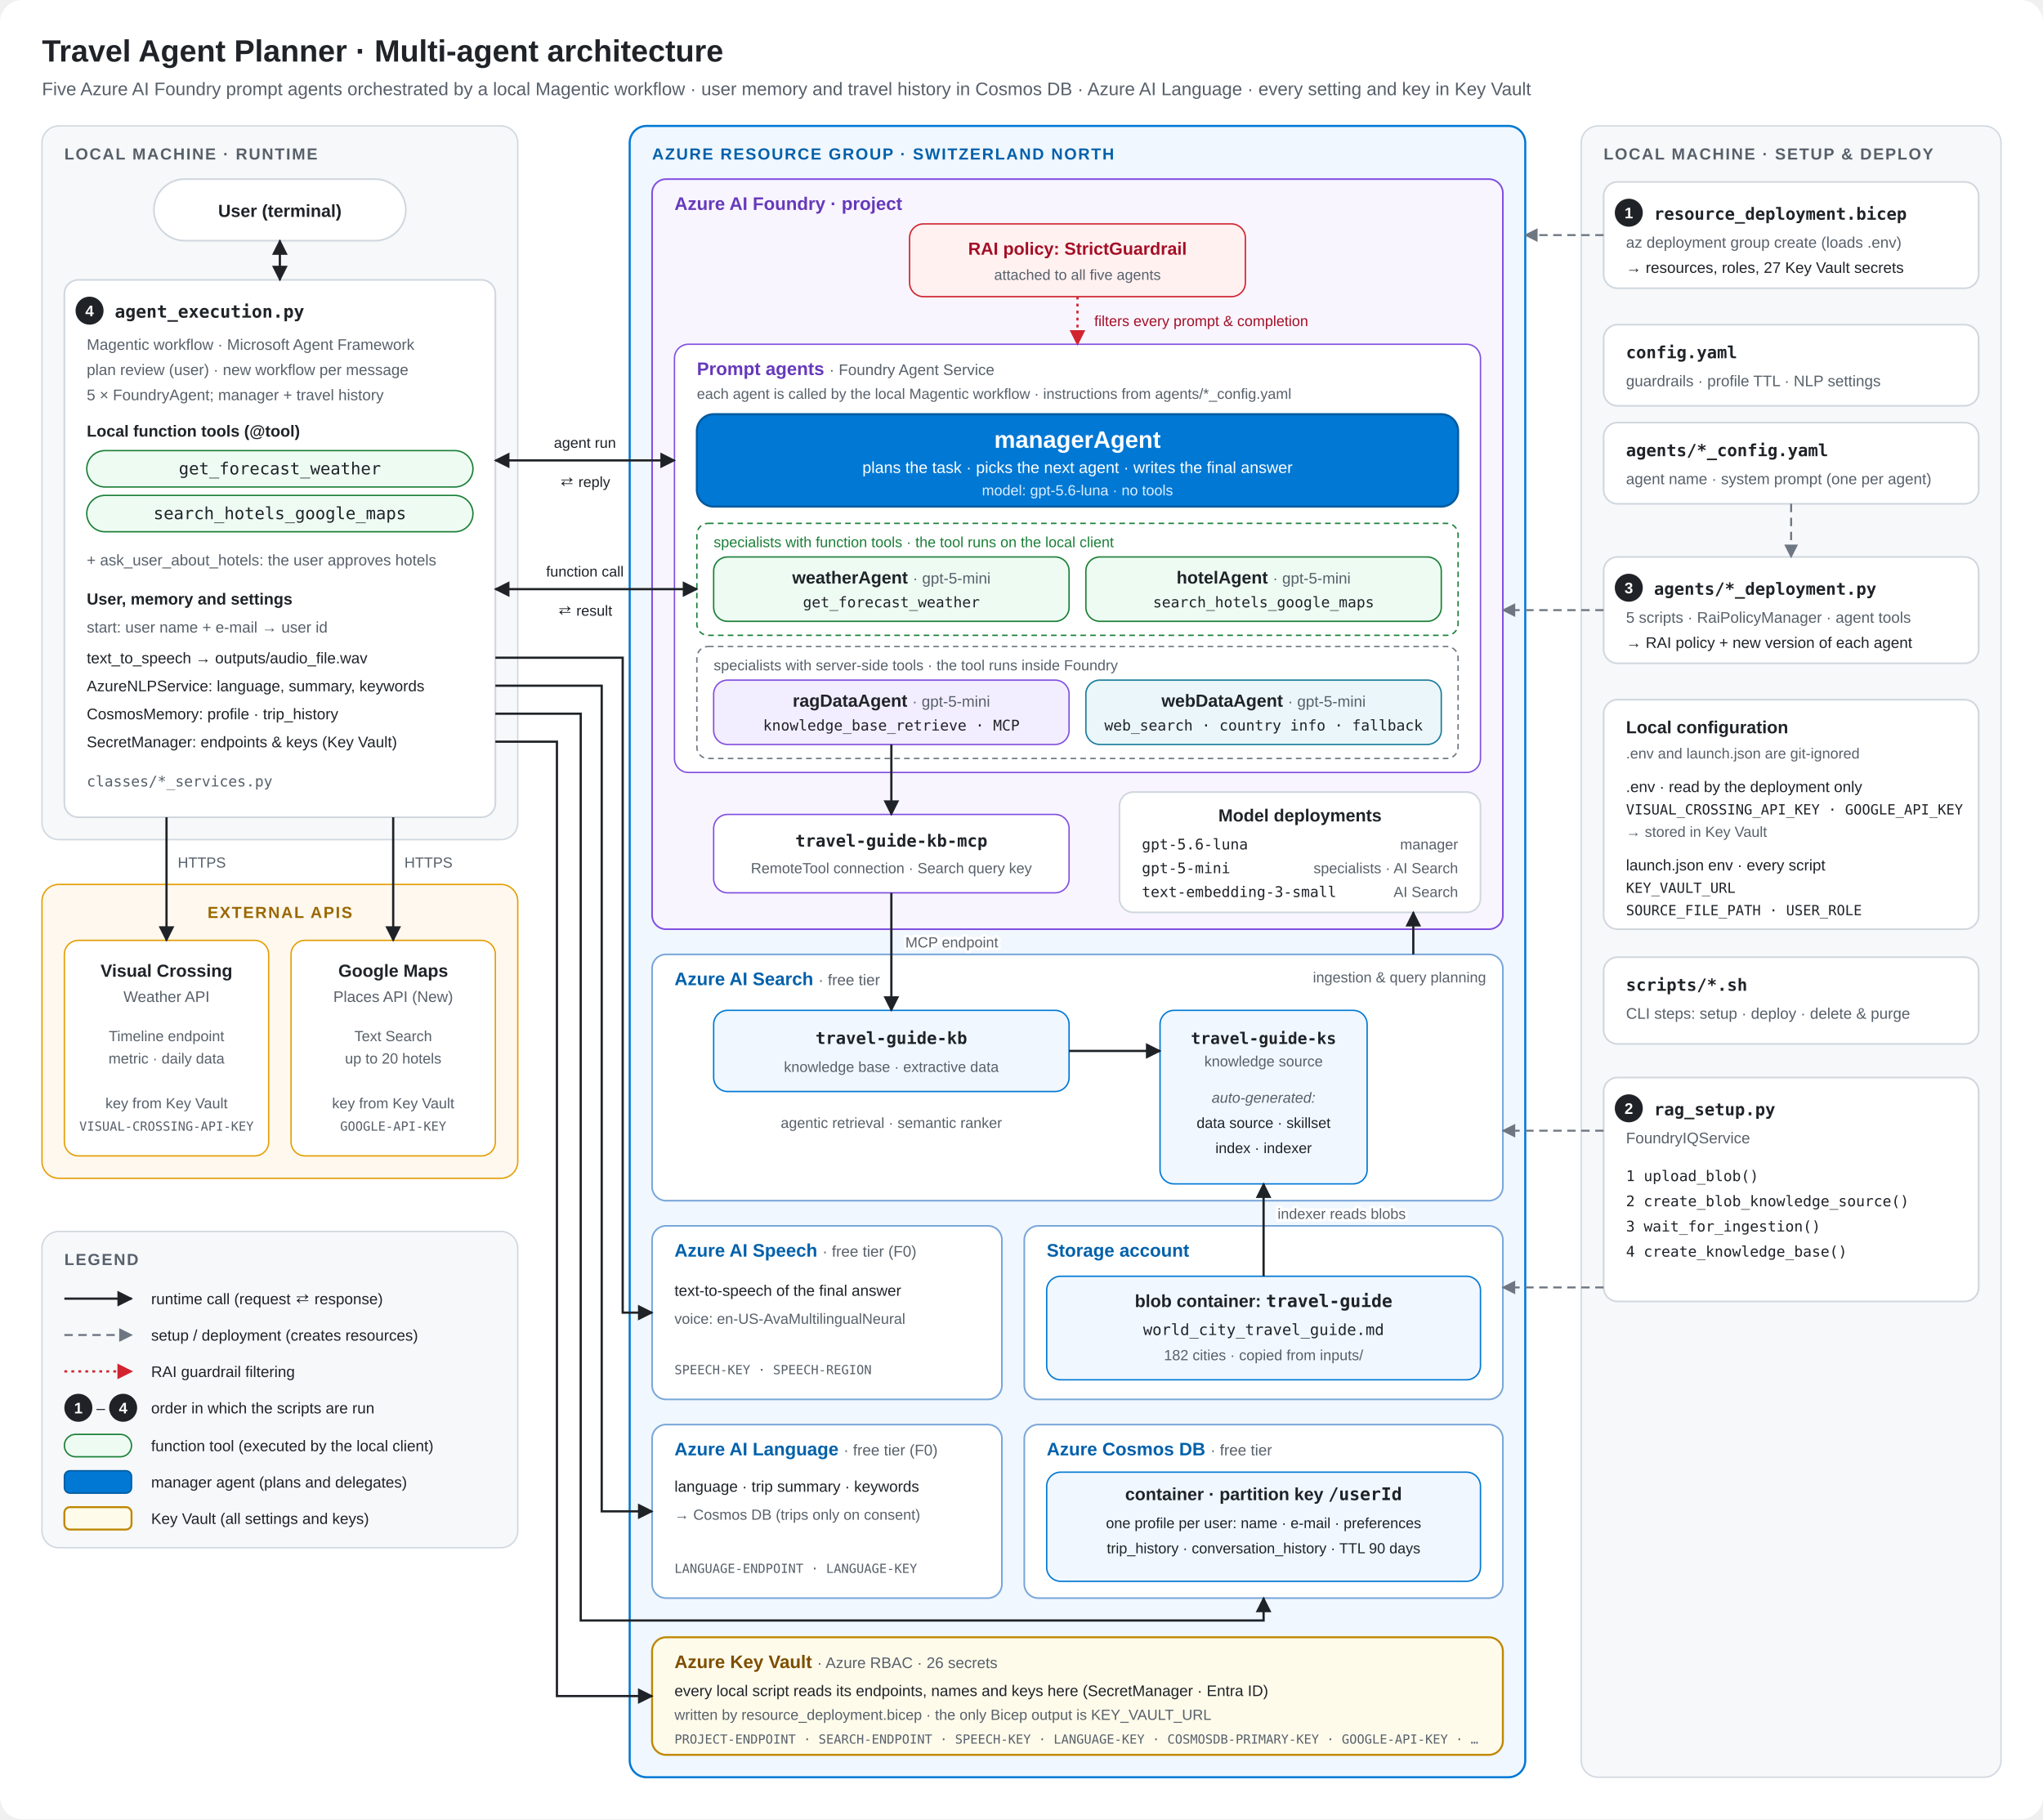
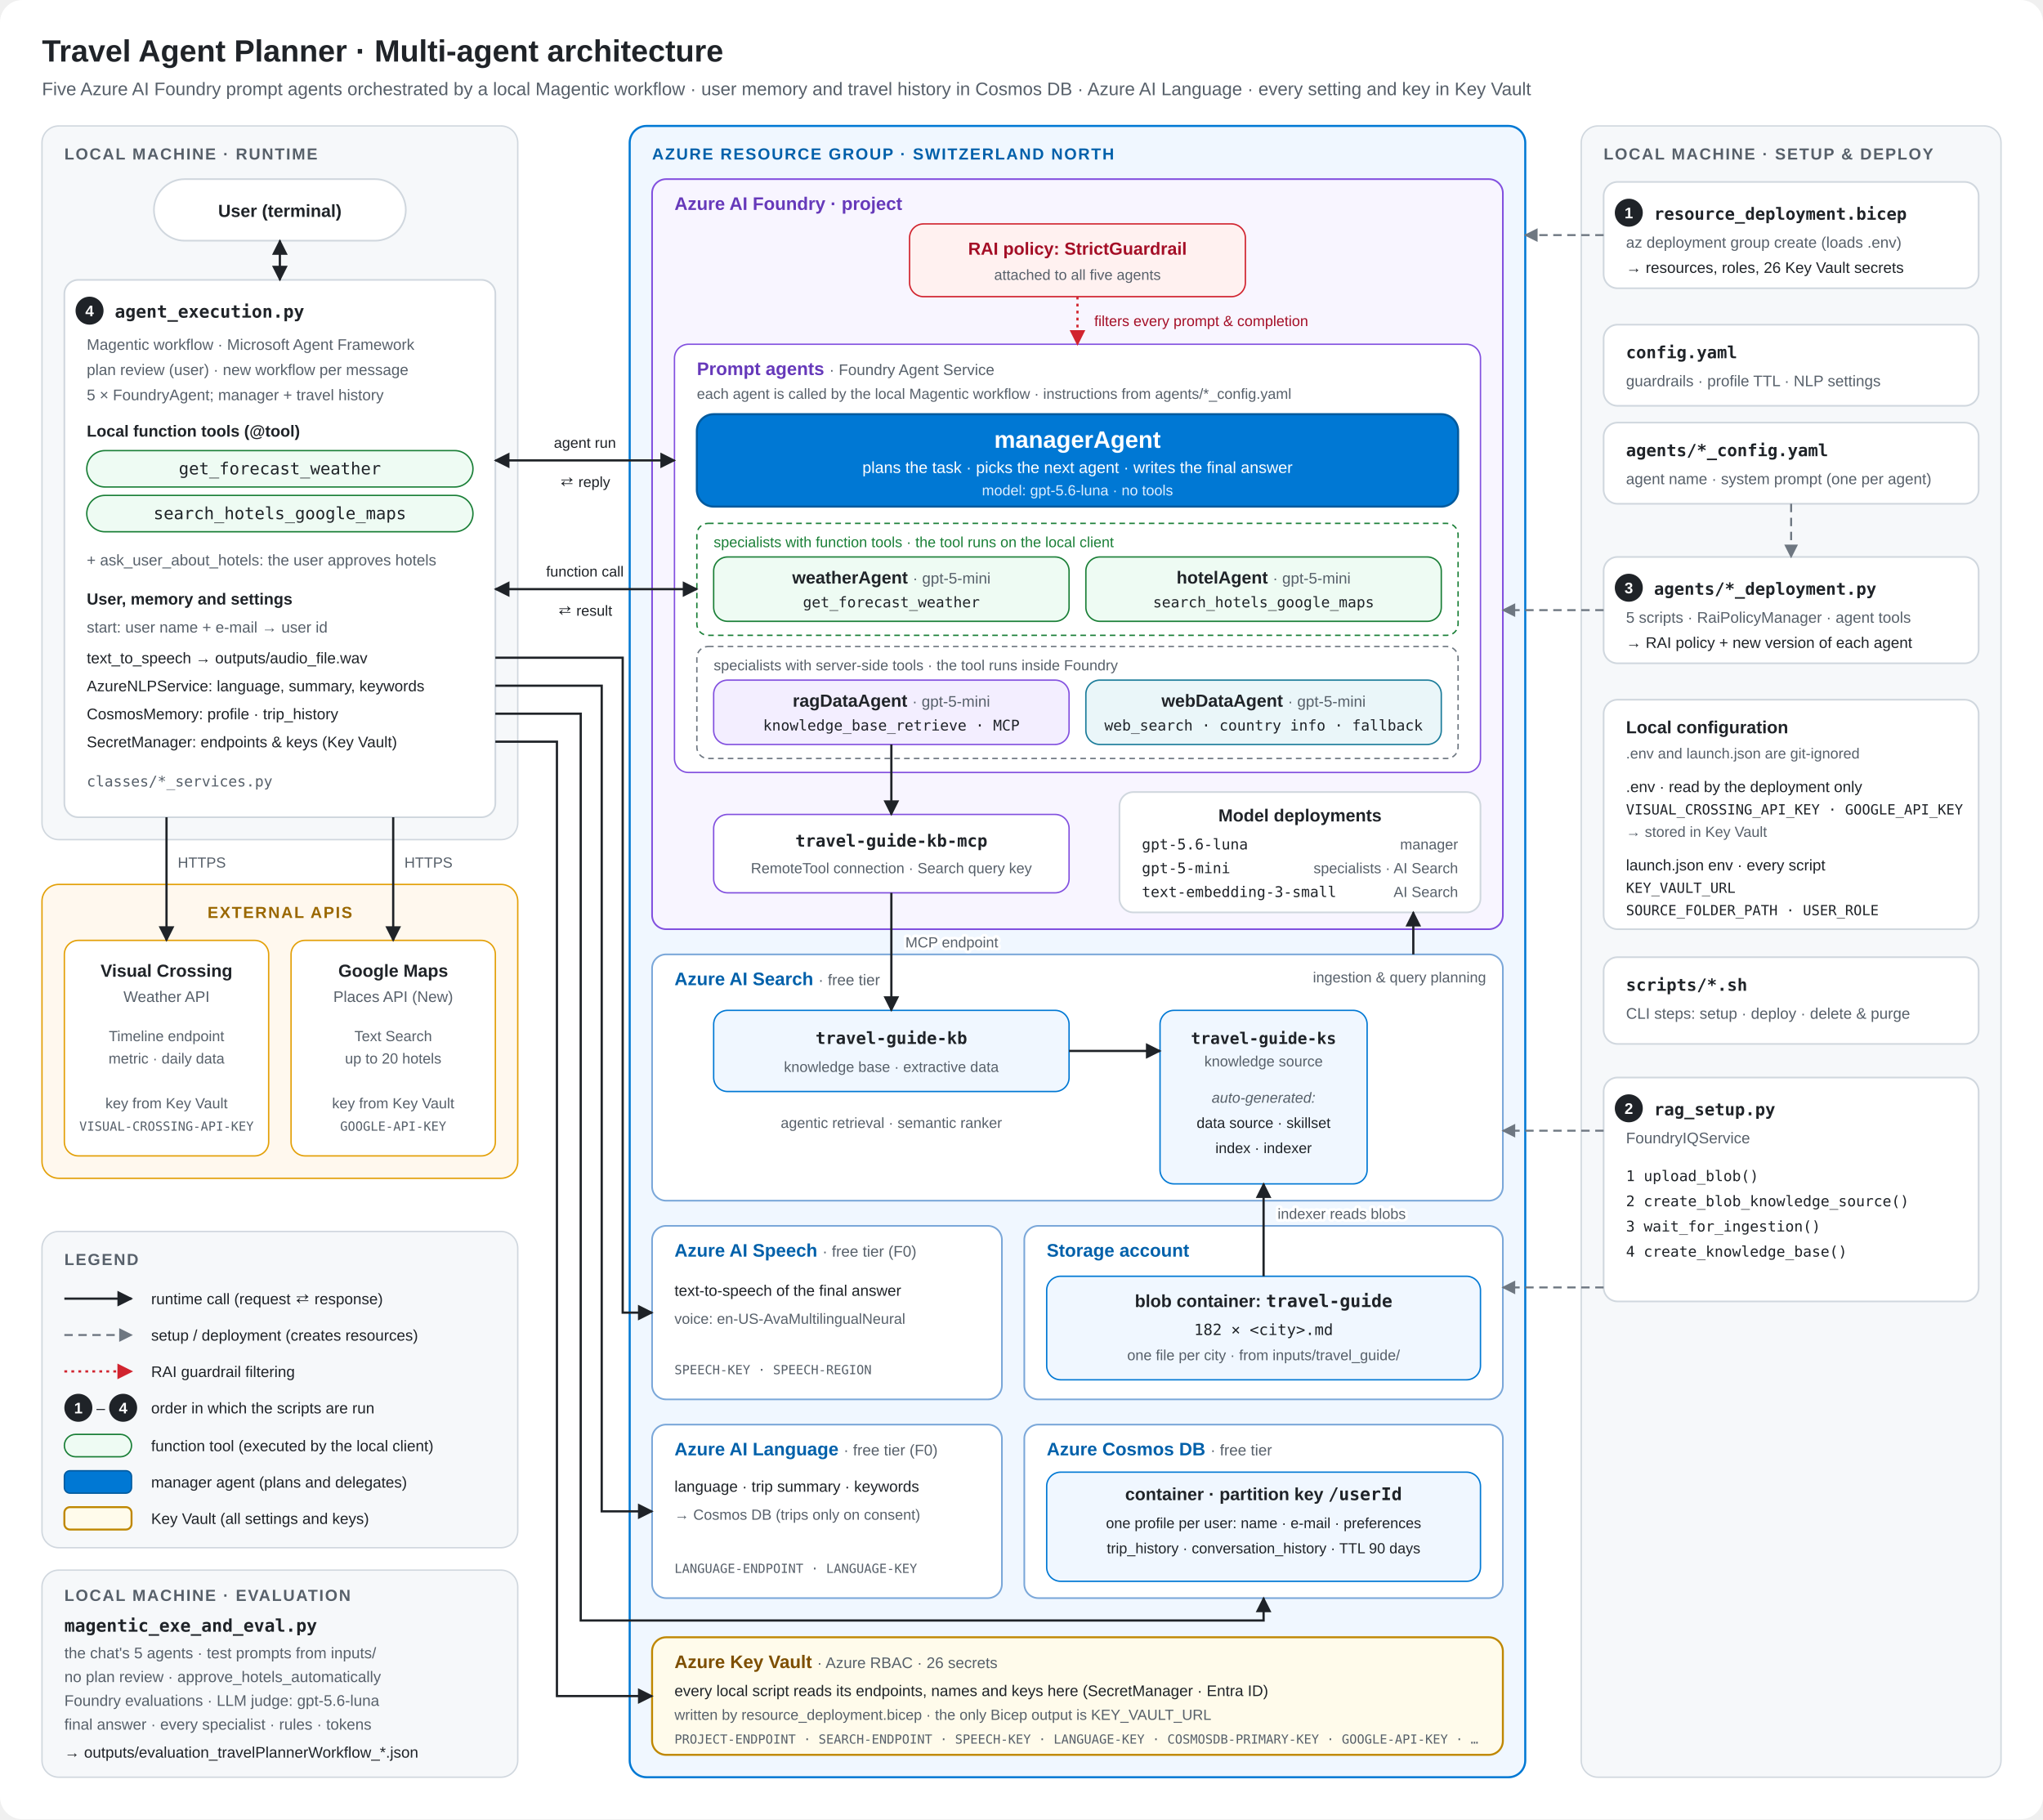
<svg xmlns="http://www.w3.org/2000/svg" width="1460" height="1300" viewBox="0 0 1460 1300" role="img" aria-labelledby="title desc">
  <style>
    text { font-family: "Segoe UI", -apple-system, "Helvetica Neue", Arial, sans-serif; fill: #1F2328; }
    .mono { font-family: Consolas, Menlo, "DejaVu Sans Mono", monospace; }
    .h1 { font-size: 22px; font-weight: 700; }
    .sub { font-size: 13px; fill: #57606A; }
    .zone { font-size: 11.5px; font-weight: 700; letter-spacing: 1px; fill: #57606A; }
    .zone-az { fill: #0060AA; }
    .group { font-size: 13px; font-weight: 700; }
    .t { font-size: 12.5px; font-weight: 700; }
    .s { font-size: 11px; fill: #57606A; }
    .xs { font-size: 10.5px; fill: #57606A; }
    .c { text-anchor: middle; }
    .e { text-anchor: end; }
    .halo { paint-order: stroke; stroke: #FFFFFF; stroke-width: 4px; stroke-linejoin: round; }
    .box { fill: #FFFFFF; stroke: #D0D7DE; stroke-width: 1.2; }
    .run { fill: none; stroke: #1F2328; stroke-width: 1.6; }
    .setup { fill: none; stroke: #6E7781; stroke-width: 1.4; stroke-dasharray: 6 4; }
    .guard { fill: none; stroke: #D1242F; stroke-width: 1.6; stroke-dasharray: 2 3; }
    .badge { fill: #1F2328; }
    .badge-t { font-size: 11px; font-weight: 700; fill: #FFFFFF; text-anchor: middle; }
    .fn { fill: #EEFBF3; stroke: #1A7F37; }
    .row { fill: none; stroke-width: 1; stroke-dasharray: 4 3; }
    .svc { fill: #FFFFFF; stroke: #7AA7D9; stroke-width: 1.2; }
    .inner { fill: #F0F7FF; stroke: #0078D4; }
    .kv { fill: #FFFBEB; stroke: #BF8700; stroke-width: 1.4; }
  </style>
  <defs>
    <marker id="a-run" viewBox="0 0 10 10" refX="9" refY="5" markerWidth="7" markerHeight="7" orient="auto-start-reverse">
      <path d="M0,0 L10,5 L0,10 z" fill="#1F2328" />
    </marker>
    <marker id="a-setup" viewBox="0 0 10 10" refX="9" refY="5" markerWidth="7" markerHeight="7" orient="auto-start-reverse">
      <path d="M0,0 L10,5 L0,10 z" fill="#6E7781" />
    </marker>
    <marker id="a-guard" viewBox="0 0 10 10" refX="9" refY="5" markerWidth="7" markerHeight="7" orient="auto-start-reverse">
      <path d="M0,0 L10,5 L0,10 z" fill="#D1242F" />
    </marker>
  </defs>
  <rect x="0" y="0" width="1460" height="1300" rx="16" fill="#FFFFFF" />
  <text x="30" y="44" class="h1">Travel Agent Planner · Multi-agent architecture</text>
  <text x="30" y="68" class="sub">Five Azure AI Foundry prompt agents orchestrated by a local Magentic workflow · user memory and travel history in Cosmos DB · Azure AI Language · every setting and key in Key Vault</text>
  <rect x="30" y="90" width="340" height="510" rx="12" fill="#F6F8FA" stroke="#D0D7DE" />
  <text x="46" y="114" class="zone">LOCAL MACHINE · RUNTIME</text>
  <rect x="110" y="128" width="180" height="44" rx="22" class="box" />
  <text x="200" y="155" class="t c">User (terminal)</text>
  <rect x="46" y="200" width="308" height="384" rx="10" class="box" />
  <circle cx="64" cy="222" r="10" class="badge" />
  <text x="64" y="226" class="badge-t">4</text>
  <text x="82" y="227" class="t mono">agent_execution.py</text>
  <text x="62" y="250" class="s">Magentic workflow · Microsoft Agent Framework</text>
  <text x="62" y="268" class="s">plan review (user) · new workflow per message</text>
  <text x="62" y="286" class="s">5 × FoundryAgent; manager + travel history</text>
  <text x="62" y="312" class="t" style="font-size:11.5px">Local function tools (@tool)</text>
  <rect x="62" y="322" width="276" height="26" rx="13" class="fn" />
  <text x="200" y="339" class="mono c" style="font-size:12px">get_forecast_weather</text>
  <rect x="62" y="354" width="276" height="26" rx="13" class="fn" />
  <text x="200" y="371" class="mono c" style="font-size:12px">search_hotels_google_maps</text>
  <text x="62" y="404" class="s">+ ask_user_about_hotels: the user approves hotels</text>
  <text x="62" y="432" class="t" style="font-size:11.5px">User, memory and settings</text>
  <text x="62" y="452" class="s">start: user name + e-mail → user id</text>
  <text x="62" y="474" class="s" style="fill:#1F2328">text_to_speech → outputs/audio_file.wav</text>
  <text x="62" y="494" class="s" style="fill:#1F2328">AzureNLPService: language, summary, keywords</text>
  <text x="62" y="514" class="s" style="fill:#1F2328">CosmosMemory: profile · trip_history</text>
  <text x="62" y="534" class="s" style="fill:#1F2328">SecretManager: endpoints &amp; keys (Key Vault)</text>
  <text x="62" y="562" class="xs mono">classes/*_services.py</text>
  <path d="M200,172 V200" class="run" marker-start="url(#a-run)" marker-end="url(#a-run)" />
  <rect x="30" y="632" width="340" height="210" rx="12" fill="#FFF8EE" stroke="#E3A008" />
  <text x="200" y="656" class="zone c" style="fill:#9A6700">EXTERNAL APIS</text>
  <rect x="46" y="672" width="146" height="154" rx="10" fill="#FFFFFF" stroke="#E3A008" />
  <text x="119" y="698" class="t c">Visual Crossing</text>
  <text x="119" y="716" class="s c">Weather API</text>
  <text x="119" y="744" class="xs c">Timeline endpoint</text>
  <text x="119" y="760" class="xs c">metric · daily data</text>
  <text x="119" y="792" class="xs c">key from Key Vault</text>
  <text x="119" y="808" class="mono c" style="font-size:9px;fill:#57606A">VISUAL-CROSSING-API-KEY</text>
  <rect x="208" y="672" width="146" height="154" rx="10" fill="#FFFFFF" stroke="#E3A008" />
  <text x="281" y="698" class="t c">Google Maps</text>
  <text x="281" y="716" class="s c">Places API (New)</text>
  <text x="281" y="744" class="xs c">Text Search</text>
  <text x="281" y="760" class="xs c">up to 20 hotels</text>
  <text x="281" y="792" class="xs c">key from Key Vault</text>
  <text x="281" y="808" class="mono c" style="font-size:9px;fill:#57606A">GOOGLE-API-KEY</text>
  <path d="M119,584 V672" class="run" marker-end="url(#a-run)" />
  <path d="M281,584 V672" class="run" marker-end="url(#a-run)" />
  <text x="127" y="620" class="xs halo">HTTPS</text>
  <text x="289" y="620" class="xs halo">HTTPS</text>
  <rect x="30" y="880" width="340" height="226" rx="12" fill="#F6F8FA" stroke="#D0D7DE" />
  <text x="46" y="904" class="zone">LEGEND</text>
  <path d="M46,928 H94" class="run" marker-end="url(#a-run)" />
  <text x="108" y="932" class="s" style="fill:#1F2328">runtime call (request ⇄ response)</text>
  <path d="M46,954 H94" class="setup" marker-end="url(#a-setup)" />
  <text x="108" y="958" class="s" style="fill:#1F2328">setup / deployment (creates resources)</text>
  <path d="M46,980 H94" class="guard" marker-end="url(#a-guard)" />
  <text x="108" y="984" class="s" style="fill:#1F2328">RAI guardrail filtering</text>
  <circle cx="56" cy="1006" r="10" class="badge" />
  <text x="56" y="1010" class="badge-t">1</text>
  <circle cx="88" cy="1006" r="10" class="badge" />
  <text x="88" y="1010" class="badge-t">4</text>
  <text x="72" y="1010" class="s c" style="fill:#1F2328">–</text>
  <text x="108" y="1010" class="s" style="fill:#1F2328">order in which the scripts are run</text>
  <rect x="46" y="1025" width="48" height="16" rx="8" class="fn" />
  <text x="108" y="1037" class="s" style="fill:#1F2328">function tool (executed by the local client)</text>
  <rect x="46" y="1051" width="48" height="16" rx="4" fill="#0078D4" stroke="#005A9E" />
  <text x="108" y="1063" class="s" style="fill:#1F2328">manager agent (plans and delegates)</text>
  <rect x="46" y="1077" width="48" height="16" rx="4" class="kv" />
  <text x="108" y="1089" class="s" style="fill:#1F2328">Key Vault (all settings and keys)</text>
+   <rect x="30" y="1122" width="340" height="148" rx="12" fill="#F6F8FA" stroke="#D0D7DE" />
+   <text x="46" y="1144" class="zone">LOCAL MACHINE · EVALUATION</text>
+   <text x="46" y="1166" class="t mono">magentic_exe_and_eval.py</text>
+   <text x="46" y="1185" class="s">the chat's 5 agents · test prompts from inputs/</text>
+   <text x="46" y="1202" class="s">no plan review · approve_hotels_automatically</text>
+   <text x="46" y="1219" class="s">Foundry evaluations · LLM judge: gpt-5.6-luna</text>
+   <text x="46" y="1236" class="s">final answer · every specialist · rules · tokens</text>
+   <text x="46" y="1256" class="s" style="fill:#1F2328">→ outputs/evaluation_travelPlannerWorkflow_*.json</text>
  <rect x="450" y="90" width="640" height="1180" rx="12" fill="#F0F7FF" stroke="#0078D4" stroke-width="1.5" />
  <text x="466" y="114" class="zone zone-az">AZURE RESOURCE GROUP · SWITZERLAND NORTH</text>
  <rect x="466" y="128" width="608" height="536" rx="10" fill="#F8F5FF" stroke="#8250DF" stroke-width="1.2" />
  <text x="482" y="150" class="group" style="fill:#6639BA">Azure AI Foundry · project</text>
  <rect x="650" y="160" width="240" height="52" rx="10" fill="#FFF1F0" stroke="#D1242F" />
  <text x="770" y="182" class="t c" style="fill:#A40E26">RAI policy: StrictGuardrail</text>
  <text x="770" y="200" class="xs c">attached to all five agents</text>
  <rect x="482" y="246" width="576" height="306" rx="10" fill="#FFFFFF" stroke="#8250DF" />
  <text x="498" y="268" class="group" style="fill:#6639BA">Prompt agents <tspan class="s" style="font-weight:400">· Foundry Agent Service</tspan>
  </text>
  <text x="498" y="285" class="xs">each agent is called by the local Magentic workflow · instructions from agents/*_config.yaml</text>
  <rect x="498" y="296" width="544" height="66" rx="12" fill="#0078D4" stroke="#005A9E" stroke-width="1.5" />
  <text x="770" y="320" class="c" style="font-size:17px;font-weight:700;fill:#FFFFFF">managerAgent</text>
  <text x="770" y="338" class="c" style="font-size:11.5px;fill:#FFFFFF">plans the task · picks the next agent · writes the final answer</text>
  <text x="770" y="354" class="c" style="font-size:10.5px;fill:#DDEEFF">model: gpt-5.6-luna · no tools</text>
  <rect x="498" y="374" width="544" height="80" rx="8" class="row" stroke="#1A7F37" />
  <text x="510" y="391" class="xs" style="fill:#1A7F37">specialists with function tools · the tool runs on the local client</text>
  <rect x="510" y="398" width="254" height="46" rx="10" class="fn" />
  <text x="637" y="417" class="t c">weatherAgent <tspan class="s" style="font-weight:400">· gpt-5-mini</tspan>
  </text>
  <text x="637" y="434" class="mono c" style="font-size:10.5px">get_forecast_weather</text>
  <rect x="776" y="398" width="254" height="46" rx="10" class="fn" />
  <text x="903" y="417" class="t c">hotelAgent <tspan class="s" style="font-weight:400">· gpt-5-mini</tspan>
  </text>
  <text x="903" y="434" class="mono c" style="font-size:10.5px">search_hotels_google_maps</text>
  <rect x="498" y="462" width="544" height="80" rx="8" class="row" stroke="#6E7781" />
  <text x="510" y="479" class="xs">specialists with server-side tools · the tool runs inside Foundry</text>
  <rect x="510" y="486" width="254" height="46" rx="10" fill="#F3EEFF" stroke="#8250DF" />
  <text x="637" y="505" class="t c">ragDataAgent <tspan class="s" style="font-weight:400">· gpt-5-mini</tspan>
  </text>
  <text x="637" y="522" class="mono c" style="font-size:10.5px">knowledge_base_retrieve · MCP</text>
  <rect x="776" y="486" width="254" height="46" rx="10" fill="#EAF6F9" stroke="#1B7C9A" />
  <text x="903" y="505" class="t c">webDataAgent <tspan class="s" style="font-weight:400">· gpt-5-mini</tspan>
  </text>
  <text x="903" y="522" class="mono c" style="font-size:10.5px">web_search · country info · fallback</text>
  <rect x="510" y="582" width="254" height="56" rx="10" fill="#FFFFFF" stroke="#8250DF" />
  <text x="637" y="605" class="t mono c" style="font-size:12px">travel-guide-kb-mcp</text>
  <text x="637" y="624" class="xs c">RemoteTool connection · Search query key</text>
  <rect x="800" y="566" width="258" height="86" rx="10" class="box" />
  <text x="929" y="587" class="t c">Model deployments</text>
  <text x="816" y="607" class="mono" style="font-size:10.5px">gpt-5.6-luna</text>
  <text x="1042" y="607" class="xs e">manager</text>
  <text x="816" y="624" class="mono" style="font-size:10.5px">gpt-5-mini</text>
  <text x="1042" y="624" class="xs e">specialists · AI Search</text>
  <text x="816" y="641" class="mono" style="font-size:10.5px">text-embedding-3-small</text>
  <text x="1042" y="641" class="xs e">AI Search</text>
  <rect x="466" y="682" width="608" height="176" rx="10" class="svc" />
  <text x="482" y="704" class="group" style="fill:#0060AA">Azure AI Search <tspan class="s" style="font-weight:400">· free tier</tspan>
  </text>
  <rect x="510" y="722" width="254" height="58" rx="10" class="inner" />
  <text x="637" y="746" class="t mono c" style="font-size:12px">travel-guide-kb</text>
  <text x="637" y="766" class="xs c">knowledge base · extractive data</text>
  <text x="637" y="806" class="xs c">agentic retrieval · semantic ranker</text>
  <rect x="829" y="722" width="148" height="124" rx="10" class="inner" />
  <text x="903" y="746" class="t mono c" style="font-size:11.5px">travel-guide-ks</text>
  <text x="903" y="762" class="xs c">knowledge source</text>
  <text x="903" y="788" class="xs c" style="font-style:italic">auto-generated:</text>
  <text x="903" y="806" class="xs c" style="fill:#1F2328">data source · skillset</text>
  <text x="903" y="824" class="xs c" style="fill:#1F2328">index · indexer</text>
  <rect x="466" y="876" width="250" height="124" rx="10" class="svc" />
  <text x="482" y="898" class="group" style="fill:#0060AA">Azure AI Speech <tspan class="s" style="font-weight:400">· free tier (F0)</tspan>
  </text>
  <text x="482" y="926" class="s" style="fill:#1F2328">text-to-speech of the final answer</text>
  <text x="482" y="946" class="xs">voice: en-US-AvaMultilingualNeural</text>
  <text x="482" y="982" class="mono" style="font-size:9px;fill:#57606A">SPEECH-KEY · SPEECH-REGION</text>
  <rect x="732" y="876" width="342" height="124" rx="10" class="svc" />
  <text x="748" y="898" class="group" style="fill:#0060AA">Storage account</text>
  <rect x="748" y="912" width="310" height="74" rx="10" class="inner" />
  <text x="903" y="934" class="t c">blob container: <tspan class="mono">travel-guide</tspan>
  </text>
-   <text x="903" y="954" class="mono c" style="font-size:11px">world_city_travel_guide.md</text>
-   <text x="903" y="972" class="xs c">182 cities · copied from inputs/</text>
+   <text x="903" y="954" class="mono c" style="font-size:11px">182 × &lt;city&gt;.md</text>
+   <text x="903" y="972" class="xs c">one file per city · from inputs/travel_guide/</text>
  <rect x="466" y="1018" width="250" height="124" rx="10" class="svc" />
  <text x="482" y="1040" class="group" style="fill:#0060AA">Azure AI Language <tspan class="s" style="font-weight:400">· free tier (F0)</tspan>
  </text>
  <text x="482" y="1066" class="s" style="fill:#1F2328">language · trip summary · keywords</text>
  <text x="482" y="1086" class="xs">→ Cosmos DB (trips only on consent)</text>
  <text x="482" y="1124" class="mono" style="font-size:9px;fill:#57606A">LANGUAGE-ENDPOINT · LANGUAGE-KEY</text>
  <rect x="732" y="1018" width="342" height="124" rx="10" class="svc" />
  <text x="748" y="1040" class="group" style="fill:#0060AA">Azure Cosmos DB <tspan class="s" style="font-weight:400">· free tier</tspan>
  </text>
  <rect x="748" y="1052" width="310" height="78" rx="10" class="inner" />
  <text x="903" y="1072" class="t c">container · partition key <tspan class="mono">/userId</tspan>
  </text>
  <text x="903" y="1092" class="xs c" style="fill:#1F2328">one profile per user: name · e-mail · preferences</text>
  <text x="903" y="1110" class="xs c" style="fill:#1F2328">trip_history · conversation_history · TTL 90 days</text>
  <rect x="466" y="1170" width="608" height="84" rx="10" class="kv" />
  <text x="482" y="1192" class="group" style="fill:#7D4E00">Azure Key Vault <tspan class="s" style="font-weight:400">· Azure RBAC · 26 secrets</tspan>
  </text>
  <text x="482" y="1212" class="s" style="fill:#1F2328">every local script reads its endpoints, names and keys here (SecretManager · Entra ID)</text>
  <text x="482" y="1229" class="xs">written by resource_deployment.bicep · the only Bicep output is KEY_VAULT_URL</text>
  <text x="482" y="1246" class="mono" style="font-size:9px;fill:#57606A">PROJECT-ENDPOINT · SEARCH-ENDPOINT · SPEECH-KEY · LANGUAGE-KEY · COSMOSDB-PRIMARY-KEY · GOOGLE-API-KEY · …</text>
  <path d="M354,329 H482" class="run" marker-start="url(#a-run)" marker-end="url(#a-run)" />
  <text x="418" y="320" class="xs c halo" style="fill:#1F2328">agent run</text>
  <text x="418" y="348" class="xs c halo" style="fill:#1F2328">⇄ reply</text>
  <path d="M354,421 H498" class="run" marker-start="url(#a-run)" marker-end="url(#a-run)" />
  <text x="418" y="412" class="xs c halo" style="fill:#1F2328">function call</text>
  <text x="418" y="440" class="xs c halo" style="fill:#1F2328">⇄ result</text>
  <path d="M354,470 H445 V938 H466" class="run" marker-end="url(#a-run)" />
  <path d="M354,490 H430 V1080 H466" class="run" marker-end="url(#a-run)" />
  <path d="M354,510 H415 V1158 H903 V1142" class="run" marker-end="url(#a-run)" />
  <path d="M354,530 H398 V1212 H466" class="run" marker-end="url(#a-run)" />
  <path d="M637,532 V582" class="run" marker-end="url(#a-run)" />
  <path d="M637,638 V722" class="run" marker-end="url(#a-run)" />
  <text x="647" y="677" class="xs halo">MCP endpoint</text>
  <path d="M764,751 H829" class="run" marker-end="url(#a-run)" />
  <path d="M1010,682 V652" class="run" marker-end="url(#a-run)" />
  <text x="1062" y="702" class="xs e">ingestion &amp; query planning</text>
  <path d="M903,912 V846" class="run" marker-end="url(#a-run)" />
  <text x="913" y="871" class="xs halo">indexer reads blobs</text>
  <path d="M770,212 V246" class="guard" marker-end="url(#a-guard)" />
  <text x="782" y="233" class="xs" style="fill:#A40E26">filters every prompt &amp; completion</text>
  <rect x="1130" y="90" width="300" height="1180" rx="12" fill="#F6F8FA" stroke="#D0D7DE" />
  <text x="1146" y="114" class="zone">LOCAL MACHINE · SETUP &amp; DEPLOY</text>
  <rect x="1146" y="130" width="268" height="76" rx="10" class="box" />
  <circle cx="1164" cy="152" r="10" class="badge" />
  <text x="1164" y="156" class="badge-t">1</text>
  <text x="1182" y="157" class="t mono" style="font-size:12px">resource_deployment.bicep</text>
  <text x="1162" y="177" class="s">az deployment group create (loads .env)</text>
-   <text x="1162" y="195" class="s" style="fill:#1F2328">→ resources, roles, 27 Key Vault secrets</text>
+   <text x="1162" y="195" class="s" style="fill:#1F2328">→ resources, roles, 26 Key Vault secrets</text>
  <rect x="1146" y="232" width="268" height="58" rx="10" class="box" />
  <text x="1162" y="256" class="t mono" style="font-size:12px">config.yaml</text>
  <text x="1162" y="276" class="s">guardrails · profile TTL · NLP settings</text>
  <rect x="1146" y="302" width="268" height="58" rx="10" class="box" />
  <text x="1162" y="326" class="t mono" style="font-size:12px">agents/*_config.yaml</text>
  <text x="1162" y="346" class="s">agent name · system prompt (one per agent)</text>
  <rect x="1146" y="398" width="268" height="76" rx="10" class="box" />
  <circle cx="1164" cy="420" r="10" class="badge" />
  <text x="1164" y="424" class="badge-t">3</text>
  <text x="1182" y="425" class="t mono" style="font-size:12px">agents/*_deployment.py</text>
  <text x="1162" y="445" class="s">5 scripts · RaiPolicyManager · agent tools</text>
  <text x="1162" y="463" class="s" style="fill:#1F2328">→ RAI policy + new version of each agent</text>
  <rect x="1146" y="500" width="268" height="164" rx="10" class="box" />
  <text x="1162" y="524" class="t">Local configuration</text>
  <text x="1162" y="542" class="xs">.env and launch.json are git-ignored</text>
  <text x="1162" y="566" class="s" style="fill:#1F2328">.env · read by the deployment only</text>
  <text x="1162" y="582" class="mono" style="font-size:10px">VISUAL_CROSSING_API_KEY · GOOGLE_API_KEY</text>
  <text x="1162" y="598" class="xs">→ stored in Key Vault</text>
  <text x="1162" y="622" class="s" style="fill:#1F2328">launch.json env · every script</text>
  <text x="1162" y="638" class="mono" style="font-size:10px">KEY_VAULT_URL</text>
-   <text x="1162" y="654" class="mono" style="font-size:10px">SOURCE_FILE_PATH · USER_ROLE</text>
+   <text x="1162" y="654" class="mono" style="font-size:10px">SOURCE_FOLDER_PATH · USER_ROLE</text>
  <rect x="1146" y="684" width="268" height="62" rx="10" class="box" />
  <text x="1162" y="708" class="t mono" style="font-size:12px">scripts/*.sh</text>
  <text x="1162" y="728" class="s">CLI steps: setup · deploy · delete &amp; purge</text>
  <rect x="1146" y="770" width="268" height="160" rx="10" class="box" />
  <circle cx="1164" cy="792" r="10" class="badge" />
  <text x="1164" y="796" class="badge-t">2</text>
  <text x="1182" y="797" class="t mono" style="font-size:12px">rag_setup.py</text>
  <text x="1162" y="817" class="s">FoundryIQService</text>
  <text x="1162" y="844" class="mono" style="font-size:10.5px">1 upload_blob()</text>
  <text x="1162" y="862" class="mono" style="font-size:10.5px">2 create_blob_knowledge_source()</text>
  <text x="1162" y="880" class="mono" style="font-size:10.5px">3 wait_for_ingestion()</text>
  <text x="1162" y="898" class="mono" style="font-size:10.5px">4 create_knowledge_base()</text>
  <path d="M1146,168 H1090" class="setup" marker-end="url(#a-setup)" />
  <path d="M1280,360 V398" class="setup" marker-end="url(#a-setup)" />
  <path d="M1146,436 H1074" class="setup" marker-end="url(#a-setup)" />
  <path d="M1146,808 H1074" class="setup" marker-end="url(#a-setup)" />
  <path d="M1146,920 H1074" class="setup" marker-end="url(#a-setup)" />
</svg>
